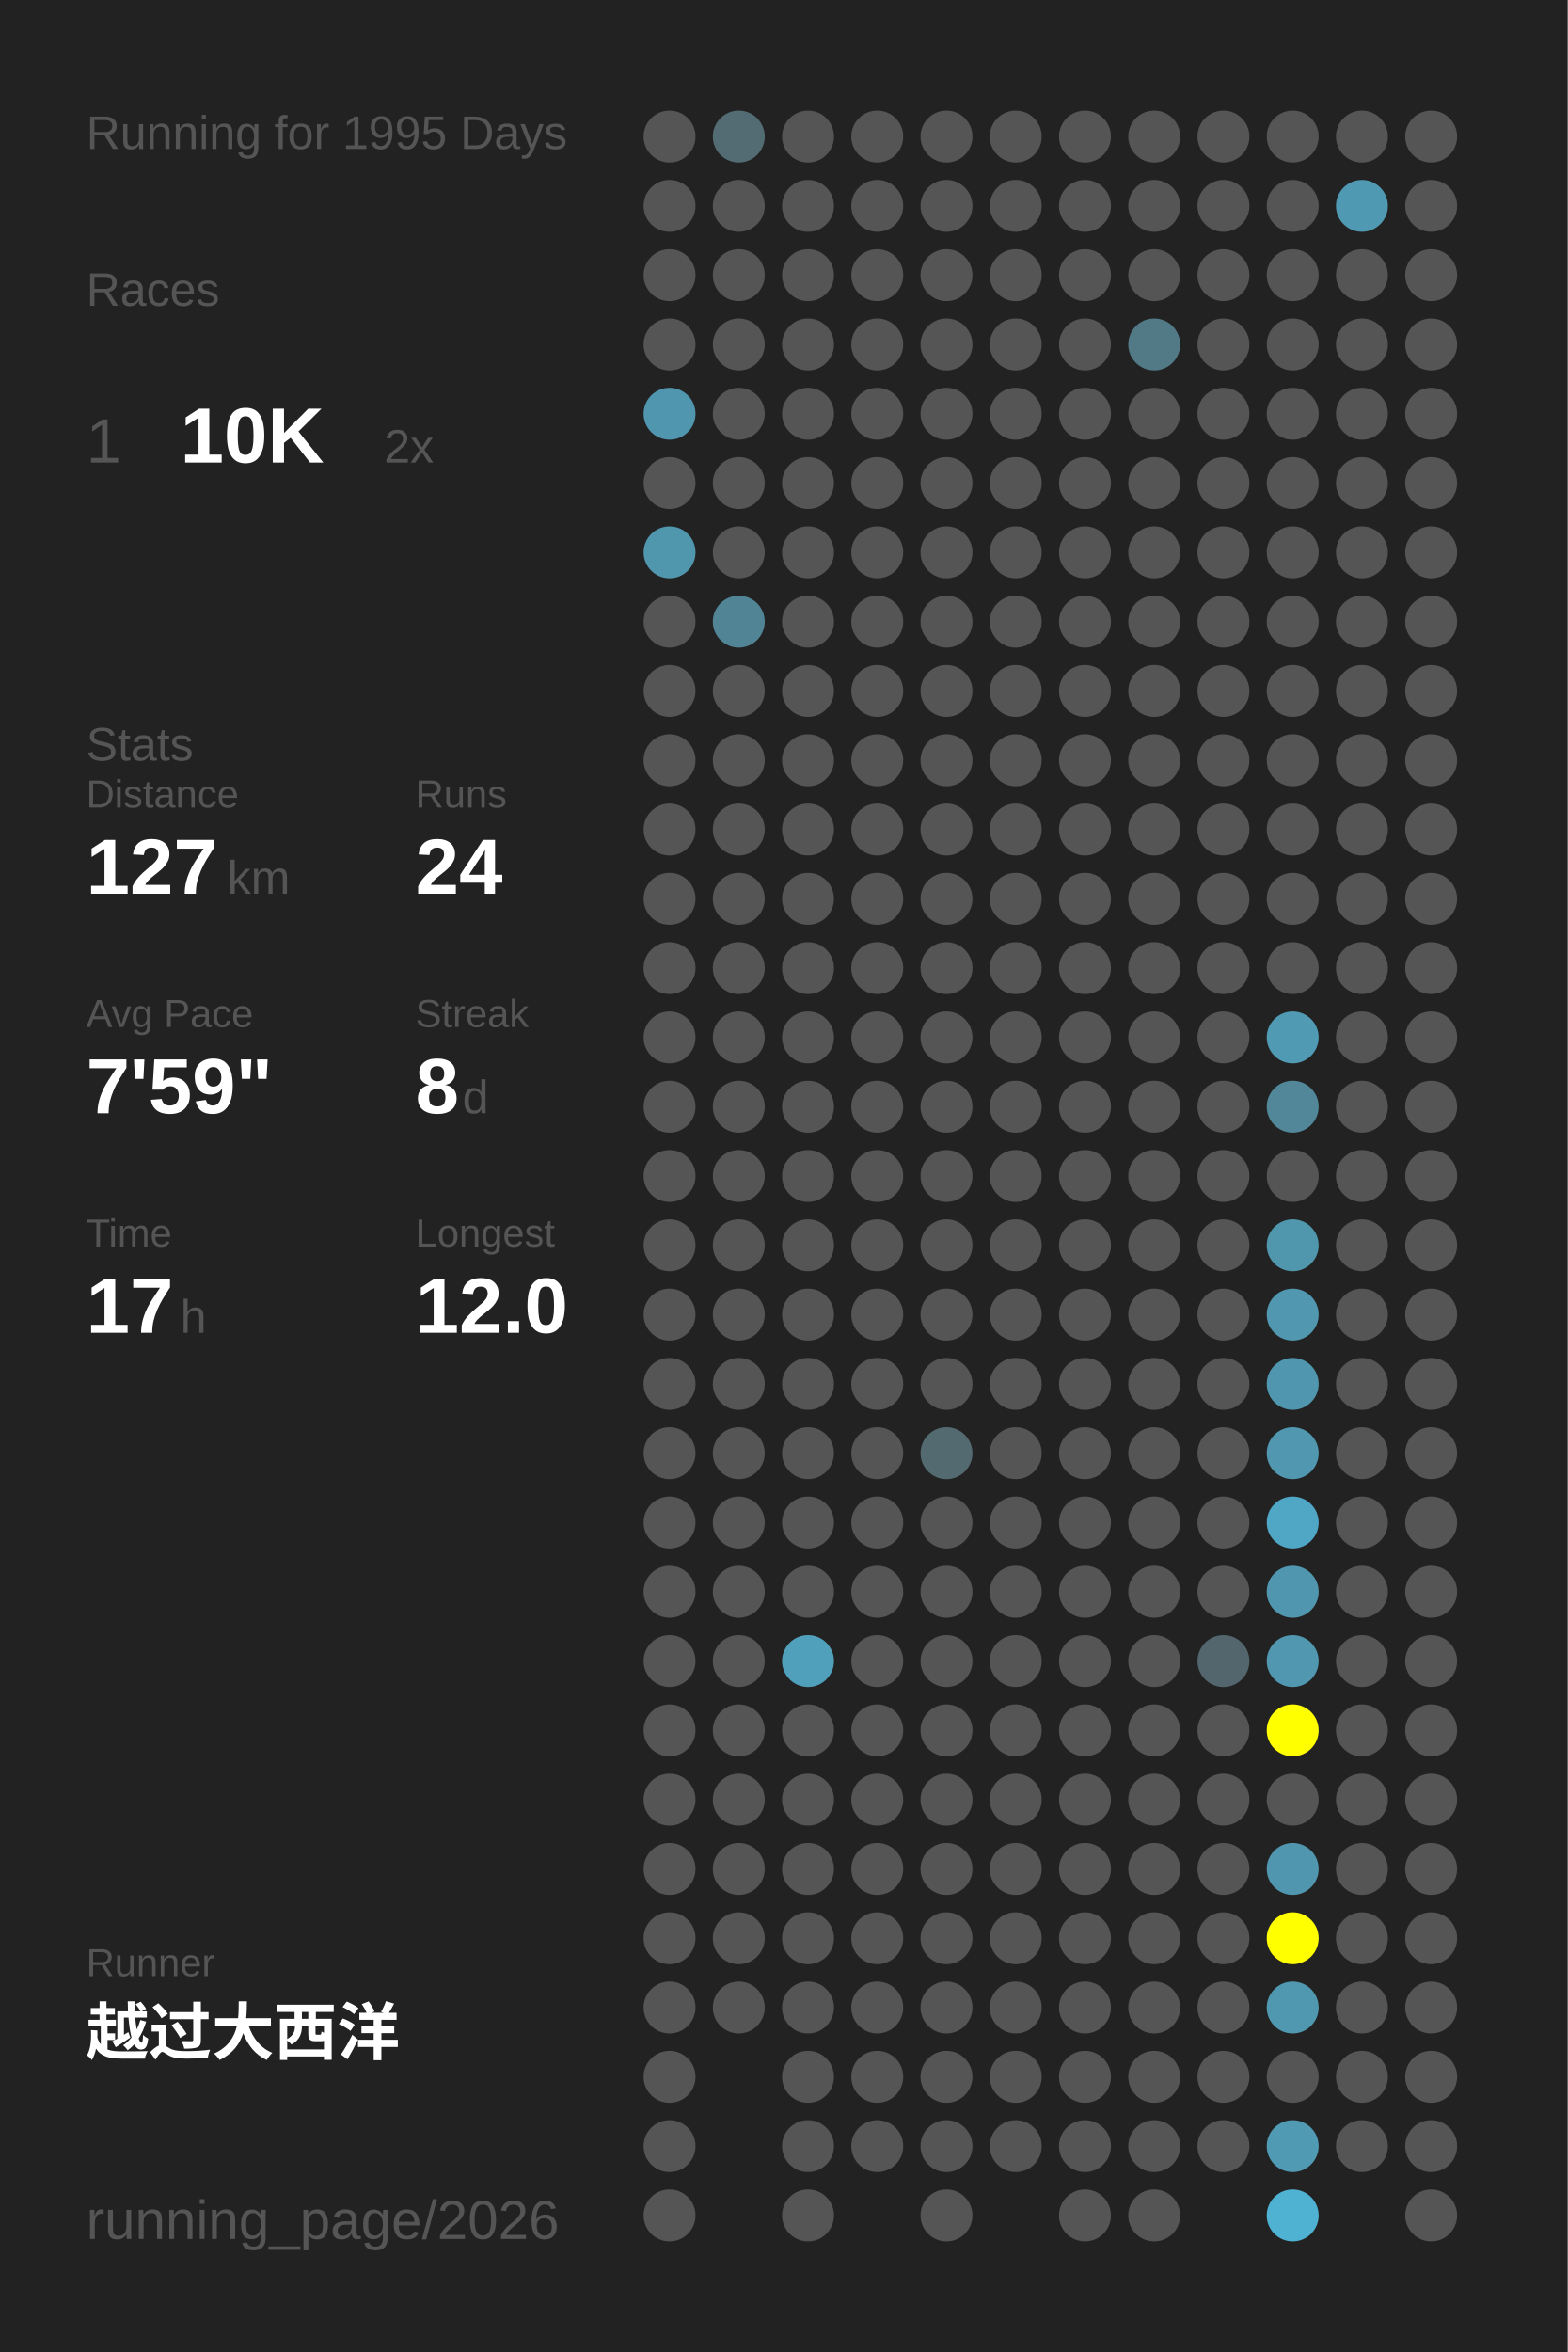
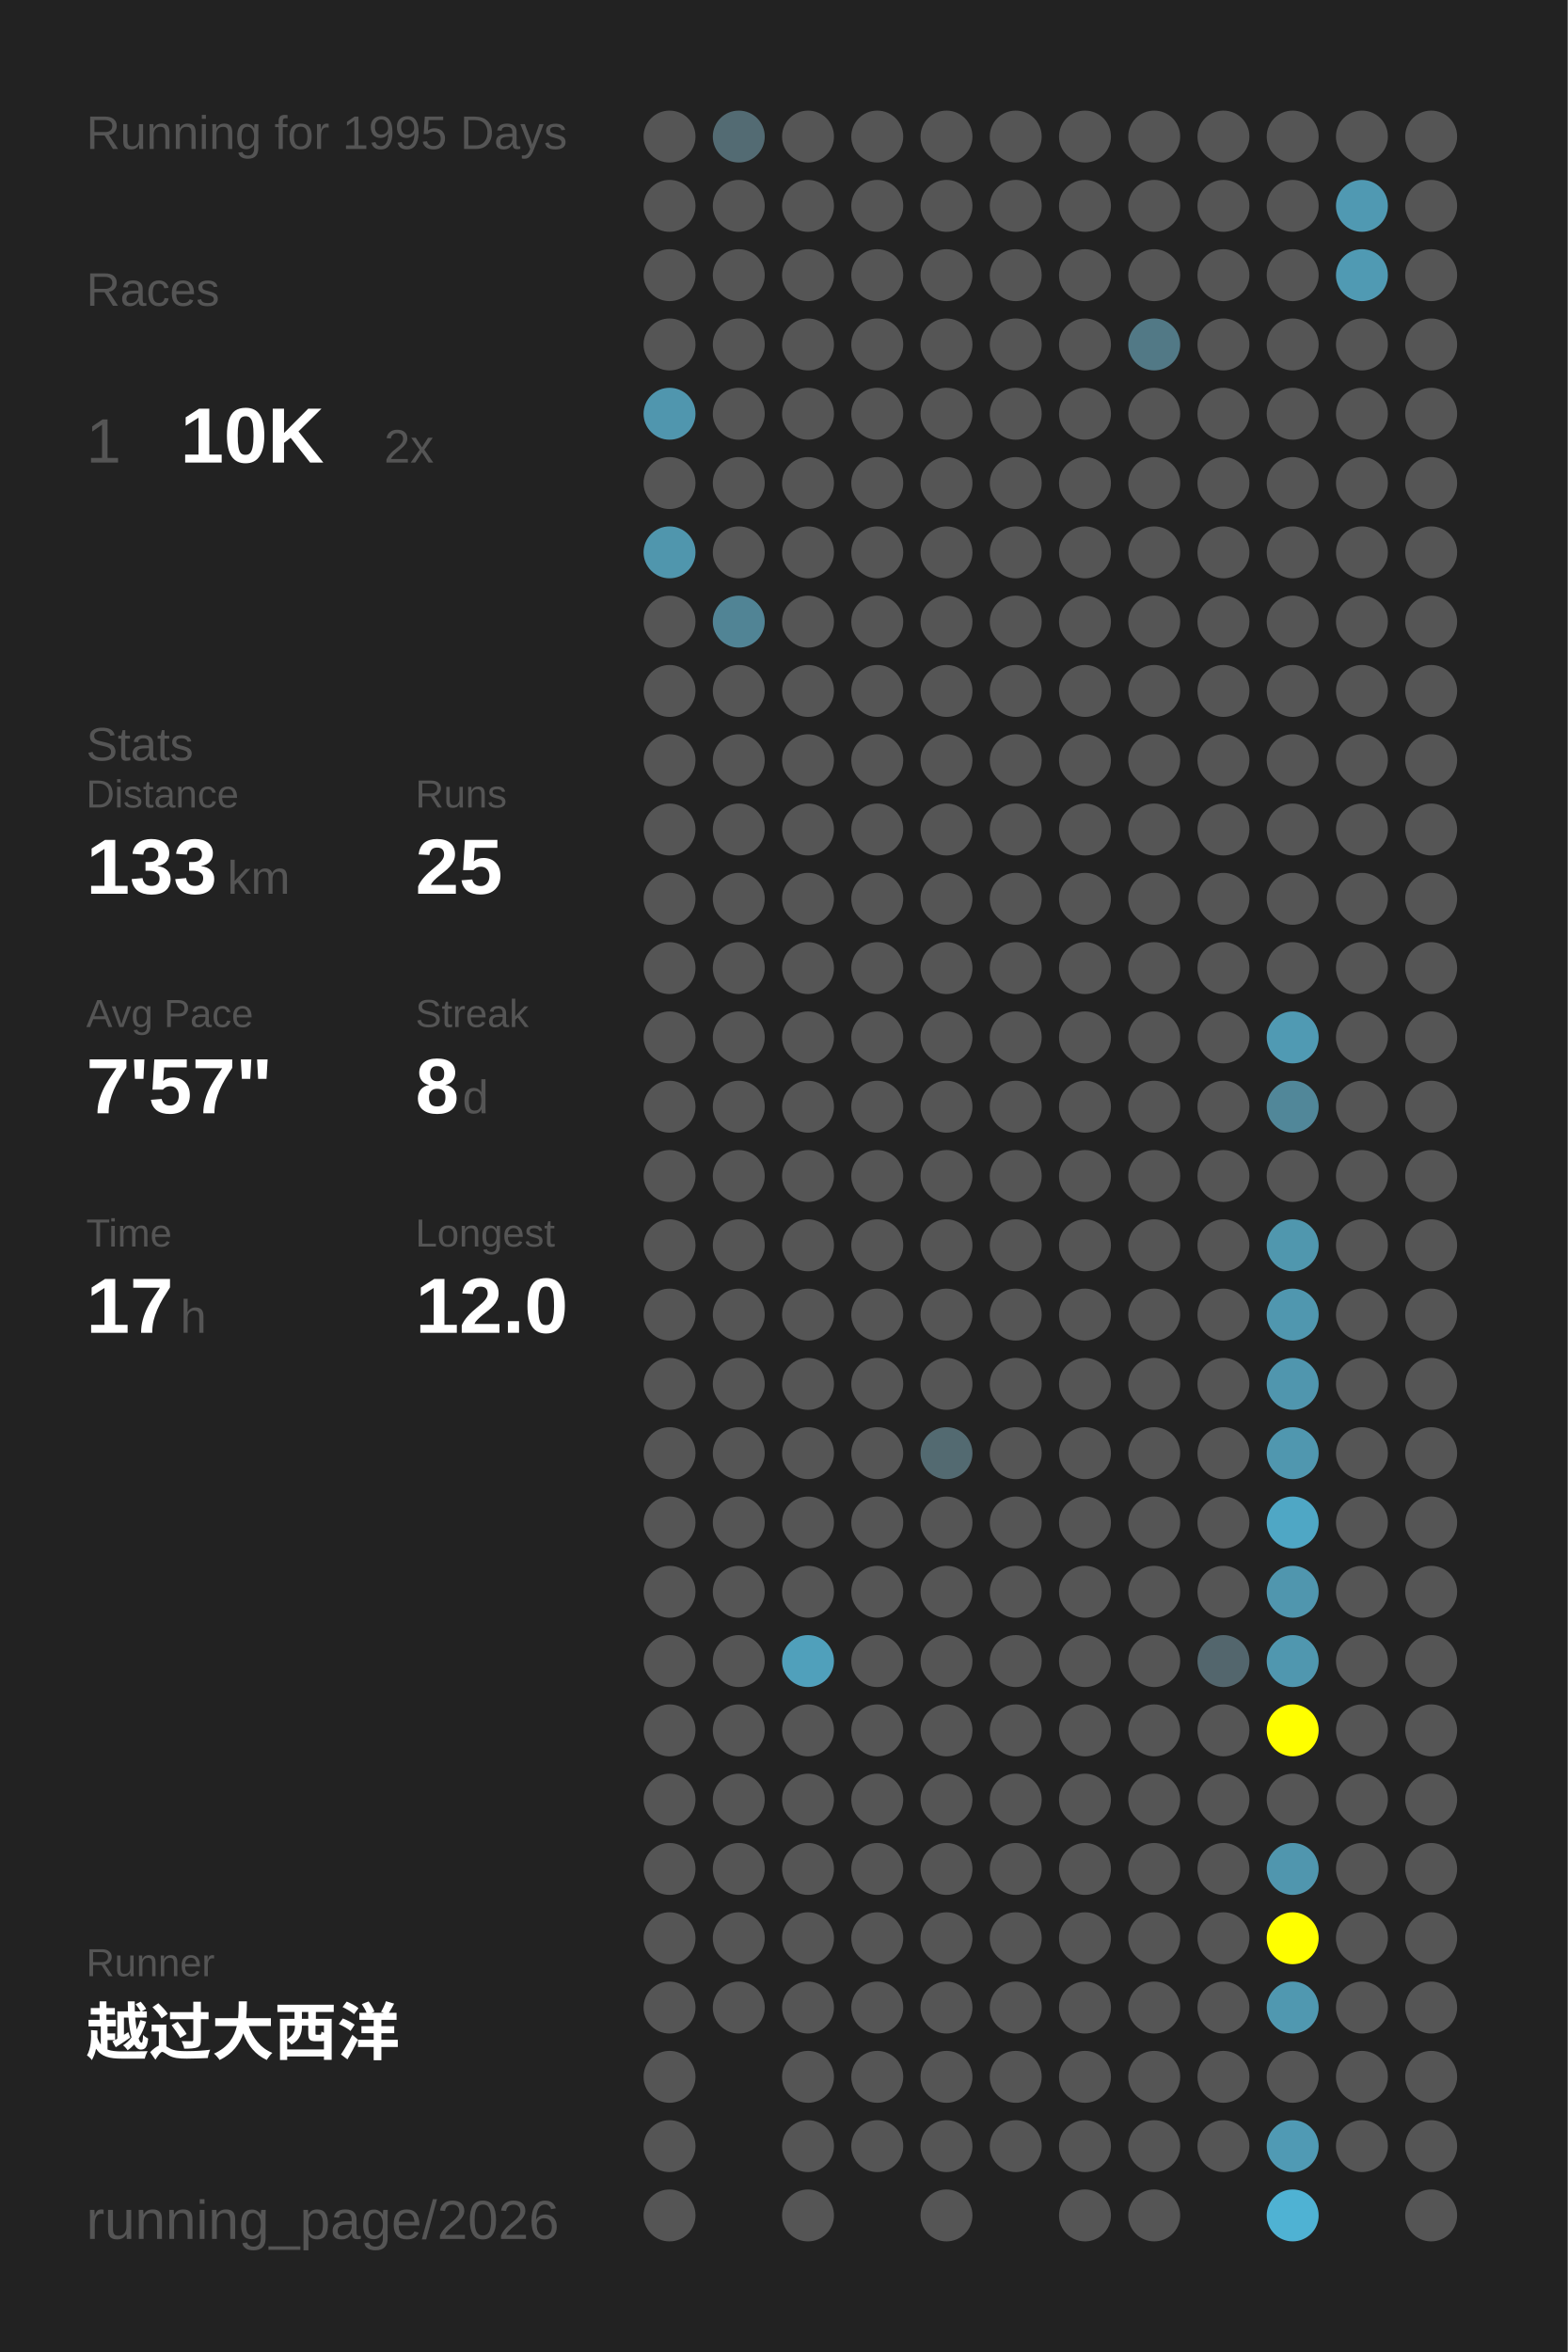
<svg xmlns="http://www.w3.org/2000/svg" baseProfile="full" height="300mm" version="1.1" viewBox="0,0,200,300" width="200mm">
  <defs />
  <rect fill="#222222" height="300" width="200" x="0" y="0" />
  <text fill="#555555" style="font-size:6px; font-family:Arial;" x="11" y="19">Running for 1995 Days</text>
  <text fill="#555555" style="font-size:6px; font-family:Arial;" x="11" y="39">Races</text>
  <text fill="#555555" style="font-size:8px; font-family:Arial;" x="11" y="59">1</text>
  <text fill="#FFFFFF" style="font-size:10px; font-family:Arial; font-weight:bold;" x="23" y="59">10K</text>
  <text fill="#555555" style="font-size:6px; font-family:Arial;" x="49" y="59">2x</text>
  <text fill="#555555" style="font-size:6px; font-family:Arial;" x="11" y="97">Stats</text>
  <text fill="#555555" style="font-size:5px; font-family:Arial;" x="11" y="103">Distance</text>
-   <text fill="#FFFFFF" style="font-size:10px; font-family:Arial; font-weight:bold;" x="11" y="114">127</text>
+   <text fill="#FFFFFF" style="font-size:10px; font-family:Arial; font-weight:bold;" x="11" y="114">133</text>
  <text fill="#555555" style="font-size:6px; font-family:Arial;" x="29" y="114">km</text>
  <text fill="#555555" style="font-size:5px; font-family:Arial;" x="53" y="103">Runs</text>
-   <text fill="#FFFFFF" style="font-size:10px; font-family:Arial; font-weight:bold;" x="53" y="114">24</text>
+   <text fill="#FFFFFF" style="font-size:10px; font-family:Arial; font-weight:bold;" x="53" y="114">25</text>
  <text fill="#555555" style="font-size:5px; font-family:Arial;" x="11" y="131">Avg Pace</text>
-   <text fill="#FFFFFF" style="font-size:10px; font-family:Arial; font-weight:bold;" x="11" y="142">7'59"</text>
+   <text fill="#FFFFFF" style="font-size:10px; font-family:Arial; font-weight:bold;" x="11" y="142">7'57"</text>
  <text fill="#555555" style="font-size:5px; font-family:Arial;" x="53" y="131">Streak</text>
  <text fill="#FFFFFF" style="font-size:10px; font-family:Arial; font-weight:bold;" x="53" y="142">8</text>
  <text fill="#555555" style="font-size:6px; font-family:Arial;" x="59" y="142">d</text>
  <text fill="#555555" style="font-size:5px; font-family:Arial;" x="11" y="159">Time</text>
  <text fill="#FFFFFF" style="font-size:10px; font-family:Arial; font-weight:bold;" x="11" y="170">17</text>
  <text fill="#555555" style="font-size:6px; font-family:Arial;" x="23" y="170">h</text>
  <text fill="#555555" style="font-size:5px; font-family:Arial;" x="53" y="159">Longest</text>
  <text fill="#FFFFFF" style="font-size:10px; font-family:Arial; font-weight:bold;" x="53" y="170">12.0</text>
  <text fill="#555555" style="font-size:5px; font-family:Arial;" x="11" y="252.065">Runner</text>
  <text fill="#FFFFFF" style="font-size:8px; font-family:Arial; font-weight:bold;" x="11" y="262.065">越过大西洋</text>
  <text fill="#555555" style="font-size:7px; font-family:Arial;" x="11" y="285.581">running_page/2026</text>
  <circle cx="85.417" cy="17.419" fill="#555555" r="3.312" />
  <circle cx="85.417" cy="26.258" fill="#555555" r="3.312" />
  <circle cx="85.417" cy="35.097" fill="#555555" r="3.312" />
  <circle cx="85.417" cy="43.935" fill="#555555" r="3.312" />
  <circle cx="85.417" cy="52.774" fill="#5096ae" r="3.312" />
  <circle cx="85.417" cy="61.613" fill="#555555" r="3.312" />
  <circle cx="85.417" cy="70.452" fill="#5096ad" r="3.312" />
  <circle cx="85.417" cy="79.29" fill="#555555" r="3.312" />
  <circle cx="85.417" cy="88.129" fill="#555555" r="3.312" />
  <circle cx="85.417" cy="96.968" fill="#555555" r="3.312" />
  <circle cx="85.417" cy="105.806" fill="#555555" r="3.312" />
  <circle cx="85.417" cy="114.645" fill="#555555" r="3.312" />
  <circle cx="85.417" cy="123.484" fill="#555555" r="3.312" />
  <circle cx="85.417" cy="132.323" fill="#555555" r="3.312" />
  <circle cx="85.417" cy="141.161" fill="#555555" r="3.312" />
  <circle cx="85.417" cy="150" fill="#555555" r="3.312" />
  <circle cx="85.417" cy="158.839" fill="#555555" r="3.312" />
  <circle cx="85.417" cy="167.677" fill="#555555" r="3.312" />
  <circle cx="85.417" cy="176.516" fill="#555555" r="3.312" />
  <circle cx="85.417" cy="185.355" fill="#555555" r="3.312" />
  <circle cx="85.417" cy="194.194" fill="#555555" r="3.312" />
  <circle cx="85.417" cy="203.032" fill="#555555" r="3.312" />
  <circle cx="85.417" cy="211.871" fill="#555555" r="3.312" />
  <circle cx="85.417" cy="220.71" fill="#555555" r="3.312" />
  <circle cx="85.417" cy="229.548" fill="#555555" r="3.312" />
  <circle cx="85.417" cy="238.387" fill="#555555" r="3.312" />
  <circle cx="85.417" cy="247.226" fill="#555555" r="3.312" />
  <circle cx="85.417" cy="256.065" fill="#555555" r="3.312" />
  <circle cx="85.417" cy="264.903" fill="#555555" r="3.312" />
  <circle cx="85.417" cy="273.742" fill="#555555" r="3.312" />
  <circle cx="85.417" cy="282.581" fill="#555555" r="3.312" />
  <circle cx="94.25" cy="17.419" fill="#536b73" r="3.312" />
  <circle cx="94.25" cy="26.258" fill="#555555" r="3.312" />
  <circle cx="94.25" cy="35.097" fill="#555555" r="3.312" />
  <circle cx="94.25" cy="43.935" fill="#555555" r="3.312" />
  <circle cx="94.25" cy="52.774" fill="#555555" r="3.312" />
  <circle cx="94.25" cy="61.613" fill="#555555" r="3.312" />
  <circle cx="94.25" cy="70.452" fill="#555555" r="3.312" />
  <circle cx="94.25" cy="79.29" fill="#518495" r="3.312" />
  <circle cx="94.25" cy="88.129" fill="#555555" r="3.312" />
  <circle cx="94.25" cy="96.968" fill="#555555" r="3.312" />
  <circle cx="94.25" cy="105.806" fill="#555555" r="3.312" />
  <circle cx="94.25" cy="114.645" fill="#555555" r="3.312" />
  <circle cx="94.25" cy="123.484" fill="#555555" r="3.312" />
  <circle cx="94.25" cy="132.323" fill="#555555" r="3.312" />
  <circle cx="94.25" cy="141.161" fill="#555555" r="3.312" />
  <circle cx="94.25" cy="150" fill="#555555" r="3.312" />
  <circle cx="94.25" cy="158.839" fill="#555555" r="3.312" />
  <circle cx="94.25" cy="167.677" fill="#555555" r="3.312" />
  <circle cx="94.25" cy="176.516" fill="#555555" r="3.312" />
  <circle cx="94.25" cy="185.355" fill="#555555" r="3.312" />
  <circle cx="94.25" cy="194.194" fill="#555555" r="3.312" />
  <circle cx="94.25" cy="203.032" fill="#555555" r="3.312" />
  <circle cx="94.25" cy="211.871" fill="#555555" r="3.312" />
  <circle cx="94.25" cy="220.71" fill="#555555" r="3.312" />
  <circle cx="94.25" cy="229.548" fill="#555555" r="3.312" />
  <circle cx="94.25" cy="238.387" fill="#555555" r="3.312" />
  <circle cx="94.25" cy="247.226" fill="#555555" r="3.312" />
  <circle cx="94.25" cy="256.065" fill="#555555" r="3.312" />
  <circle cx="103.083" cy="17.419" fill="#555555" r="3.312" />
  <circle cx="103.083" cy="26.258" fill="#555555" r="3.312" />
  <circle cx="103.083" cy="35.097" fill="#555555" r="3.312" />
  <circle cx="103.083" cy="43.935" fill="#555555" r="3.312" />
  <circle cx="103.083" cy="52.774" fill="#555555" r="3.312" />
  <circle cx="103.083" cy="61.613" fill="#555555" r="3.312" />
  <circle cx="103.083" cy="70.452" fill="#555555" r="3.312" />
  <circle cx="103.083" cy="79.29" fill="#555555" r="3.312" />
  <circle cx="103.083" cy="88.129" fill="#555555" r="3.312" />
  <circle cx="103.083" cy="96.968" fill="#555555" r="3.312" />
  <circle cx="103.083" cy="105.806" fill="#555555" r="3.312" />
  <circle cx="103.083" cy="114.645" fill="#555555" r="3.312" />
  <circle cx="103.083" cy="123.484" fill="#555555" r="3.312" />
  <circle cx="103.083" cy="132.323" fill="#555555" r="3.312" />
  <circle cx="103.083" cy="141.161" fill="#555555" r="3.312" />
  <circle cx="103.083" cy="150" fill="#555555" r="3.312" />
  <circle cx="103.083" cy="158.839" fill="#555555" r="3.312" />
  <circle cx="103.083" cy="167.677" fill="#555555" r="3.312" />
  <circle cx="103.083" cy="176.516" fill="#555555" r="3.312" />
  <circle cx="103.083" cy="185.355" fill="#555555" r="3.312" />
  <circle cx="103.083" cy="194.194" fill="#555555" r="3.312" />
  <circle cx="103.083" cy="203.032" fill="#555555" r="3.312" />
  <circle cx="103.083" cy="211.871" fill="#50a0bb" r="3.312" />
  <circle cx="103.083" cy="220.71" fill="#555555" r="3.312" />
  <circle cx="103.083" cy="229.548" fill="#555555" r="3.312" />
  <circle cx="103.083" cy="238.387" fill="#555555" r="3.312" />
  <circle cx="103.083" cy="247.226" fill="#555555" r="3.312" />
  <circle cx="103.083" cy="256.065" fill="#555555" r="3.312" />
  <circle cx="103.083" cy="264.903" fill="#555555" r="3.312" />
  <circle cx="103.083" cy="273.742" fill="#555555" r="3.312" />
  <circle cx="103.083" cy="282.581" fill="#555555" r="3.312" />
  <circle cx="111.917" cy="17.419" fill="#555555" r="3.312" />
  <circle cx="111.917" cy="26.258" fill="#555555" r="3.312" />
  <circle cx="111.917" cy="35.097" fill="#555555" r="3.312" />
  <circle cx="111.917" cy="43.935" fill="#555555" r="3.312" />
  <circle cx="111.917" cy="52.774" fill="#555555" r="3.312" />
  <circle cx="111.917" cy="61.613" fill="#555555" r="3.312" />
  <circle cx="111.917" cy="70.452" fill="#555555" r="3.312" />
  <circle cx="111.917" cy="79.29" fill="#555555" r="3.312" />
  <circle cx="111.917" cy="88.129" fill="#555555" r="3.312" />
  <circle cx="111.917" cy="96.968" fill="#555555" r="3.312" />
  <circle cx="111.917" cy="105.806" fill="#555555" r="3.312" />
  <circle cx="111.917" cy="114.645" fill="#555555" r="3.312" />
  <circle cx="111.917" cy="123.484" fill="#555555" r="3.312" />
  <circle cx="111.917" cy="132.323" fill="#555555" r="3.312" />
  <circle cx="111.917" cy="141.161" fill="#555555" r="3.312" />
  <circle cx="111.917" cy="150" fill="#555555" r="3.312" />
  <circle cx="111.917" cy="158.839" fill="#555555" r="3.312" />
  <circle cx="111.917" cy="167.677" fill="#555555" r="3.312" />
  <circle cx="111.917" cy="176.516" fill="#555555" r="3.312" />
  <circle cx="111.917" cy="185.355" fill="#555555" r="3.312" />
  <circle cx="111.917" cy="194.194" fill="#555555" r="3.312" />
  <circle cx="111.917" cy="203.032" fill="#555555" r="3.312" />
  <circle cx="111.917" cy="211.871" fill="#555555" r="3.312" />
  <circle cx="111.917" cy="220.71" fill="#555555" r="3.312" />
  <circle cx="111.917" cy="229.548" fill="#555555" r="3.312" />
  <circle cx="111.917" cy="238.387" fill="#555555" r="3.312" />
  <circle cx="111.917" cy="247.226" fill="#555555" r="3.312" />
  <circle cx="111.917" cy="256.065" fill="#555555" r="3.312" />
  <circle cx="111.917" cy="264.903" fill="#555555" r="3.312" />
  <circle cx="111.917" cy="273.742" fill="#555555" r="3.312" />
  <circle cx="120.75" cy="17.419" fill="#555555" r="3.312" />
  <circle cx="120.75" cy="26.258" fill="#555555" r="3.312" />
  <circle cx="120.75" cy="35.097" fill="#555555" r="3.312" />
  <circle cx="120.75" cy="43.935" fill="#555555" r="3.312" />
  <circle cx="120.75" cy="52.774" fill="#555555" r="3.312" />
  <circle cx="120.75" cy="61.613" fill="#555555" r="3.312" />
  <circle cx="120.75" cy="70.452" fill="#555555" r="3.312" />
  <circle cx="120.75" cy="79.29" fill="#555555" r="3.312" />
  <circle cx="120.75" cy="88.129" fill="#555555" r="3.312" />
  <circle cx="120.75" cy="96.968" fill="#555555" r="3.312" />
  <circle cx="120.75" cy="105.806" fill="#555555" r="3.312" />
  <circle cx="120.75" cy="114.645" fill="#555555" r="3.312" />
  <circle cx="120.75" cy="123.484" fill="#555555" r="3.312" />
  <circle cx="120.75" cy="132.323" fill="#555555" r="3.312" />
  <circle cx="120.75" cy="141.161" fill="#555555" r="3.312" />
  <circle cx="120.75" cy="150" fill="#555555" r="3.312" />
  <circle cx="120.75" cy="158.839" fill="#555555" r="3.312" />
  <circle cx="120.75" cy="167.677" fill="#555555" r="3.312" />
  <circle cx="120.75" cy="176.516" fill="#555555" r="3.312" />
  <circle cx="120.75" cy="185.355" fill="#536a71" r="3.312" />
  <circle cx="120.75" cy="194.194" fill="#555555" r="3.312" />
  <circle cx="120.75" cy="203.032" fill="#555555" r="3.312" />
  <circle cx="120.75" cy="211.871" fill="#555555" r="3.312" />
  <circle cx="120.75" cy="220.71" fill="#555555" r="3.312" />
  <circle cx="120.75" cy="229.548" fill="#555555" r="3.312" />
  <circle cx="120.75" cy="238.387" fill="#555555" r="3.312" />
  <circle cx="120.75" cy="247.226" fill="#555555" r="3.312" />
  <circle cx="120.75" cy="256.065" fill="#555555" r="3.312" />
  <circle cx="120.75" cy="264.903" fill="#555555" r="3.312" />
  <circle cx="120.75" cy="273.742" fill="#555555" r="3.312" />
  <circle cx="120.75" cy="282.581" fill="#555555" r="3.312" />
  <circle cx="129.583" cy="17.419" fill="#555555" r="3.312" />
  <circle cx="129.583" cy="26.258" fill="#555555" r="3.312" />
  <circle cx="129.583" cy="35.097" fill="#555555" r="3.312" />
  <circle cx="129.583" cy="43.935" fill="#555555" r="3.312" />
  <circle cx="129.583" cy="52.774" fill="#555555" r="3.312" />
  <circle cx="129.583" cy="61.613" fill="#555555" r="3.312" />
  <circle cx="129.583" cy="70.452" fill="#555555" r="3.312" />
  <circle cx="129.583" cy="79.29" fill="#555555" r="3.312" />
  <circle cx="129.583" cy="88.129" fill="#555555" r="3.312" />
  <circle cx="129.583" cy="96.968" fill="#555555" r="3.312" />
  <circle cx="129.583" cy="105.806" fill="#555555" r="3.312" />
  <circle cx="129.583" cy="114.645" fill="#555555" r="3.312" />
  <circle cx="129.583" cy="123.484" fill="#555555" r="3.312" />
  <circle cx="129.583" cy="132.323" fill="#555555" r="3.312" />
  <circle cx="129.583" cy="141.161" fill="#555555" r="3.312" />
  <circle cx="129.583" cy="150" fill="#555555" r="3.312" />
  <circle cx="129.583" cy="158.839" fill="#555555" r="3.312" />
  <circle cx="129.583" cy="167.677" fill="#555555" r="3.312" />
  <circle cx="129.583" cy="176.516" fill="#555555" r="3.312" />
  <circle cx="129.583" cy="185.355" fill="#555555" r="3.312" />
  <circle cx="129.583" cy="194.194" fill="#555555" r="3.312" />
  <circle cx="129.583" cy="203.032" fill="#555555" r="3.312" />
  <circle cx="129.583" cy="211.871" fill="#555555" r="3.312" />
  <circle cx="129.583" cy="220.71" fill="#555555" r="3.312" />
  <circle cx="129.583" cy="229.548" fill="#555555" r="3.312" />
  <circle cx="129.583" cy="238.387" fill="#555555" r="3.312" />
  <circle cx="129.583" cy="247.226" fill="#555555" r="3.312" />
  <circle cx="129.583" cy="256.065" fill="#555555" r="3.312" />
  <circle cx="129.583" cy="264.903" fill="#555555" r="3.312" />
  <circle cx="129.583" cy="273.742" fill="#555555" r="3.312" />
  <circle cx="138.417" cy="17.419" fill="#555555" r="3.312" />
  <circle cx="138.417" cy="26.258" fill="#555555" r="3.312" />
  <circle cx="138.417" cy="35.097" fill="#555555" r="3.312" />
  <circle cx="138.417" cy="43.935" fill="#555555" r="3.312" />
  <circle cx="138.417" cy="52.774" fill="#555555" r="3.312" />
  <circle cx="138.417" cy="61.613" fill="#555555" r="3.312" />
  <circle cx="138.417" cy="70.452" fill="#555555" r="3.312" />
  <circle cx="138.417" cy="79.29" fill="#555555" r="3.312" />
  <circle cx="138.417" cy="88.129" fill="#555555" r="3.312" />
  <circle cx="138.417" cy="96.968" fill="#555555" r="3.312" />
  <circle cx="138.417" cy="105.806" fill="#555555" r="3.312" />
  <circle cx="138.417" cy="114.645" fill="#555555" r="3.312" />
  <circle cx="138.417" cy="123.484" fill="#555555" r="3.312" />
  <circle cx="138.417" cy="132.323" fill="#555555" r="3.312" />
  <circle cx="138.417" cy="141.161" fill="#555555" r="3.312" />
  <circle cx="138.417" cy="150" fill="#555555" r="3.312" />
  <circle cx="138.417" cy="158.839" fill="#555555" r="3.312" />
  <circle cx="138.417" cy="167.677" fill="#555555" r="3.312" />
  <circle cx="138.417" cy="176.516" fill="#555555" r="3.312" />
  <circle cx="138.417" cy="185.355" fill="#555555" r="3.312" />
  <circle cx="138.417" cy="194.194" fill="#555555" r="3.312" />
  <circle cx="138.417" cy="203.032" fill="#555555" r="3.312" />
  <circle cx="138.417" cy="211.871" fill="#555555" r="3.312" />
  <circle cx="138.417" cy="220.71" fill="#555555" r="3.312" />
  <circle cx="138.417" cy="229.548" fill="#555555" r="3.312" />
  <circle cx="138.417" cy="238.387" fill="#555555" r="3.312" />
  <circle cx="138.417" cy="247.226" fill="#555555" r="3.312" />
  <circle cx="138.417" cy="256.065" fill="#555555" r="3.312" />
  <circle cx="138.417" cy="264.903" fill="#555555" r="3.312" />
  <circle cx="138.417" cy="273.742" fill="#555555" r="3.312" />
  <circle cx="138.417" cy="282.581" fill="#555555" r="3.312" />
  <circle cx="147.25" cy="17.419" fill="#555555" r="3.312" />
  <circle cx="147.25" cy="26.258" fill="#555555" r="3.312" />
  <circle cx="147.25" cy="35.097" fill="#555555" r="3.312" />
  <circle cx="147.25" cy="43.935" fill="#527986" r="3.312" />
  <circle cx="147.25" cy="52.774" fill="#555555" r="3.312" />
  <circle cx="147.25" cy="61.613" fill="#555555" r="3.312" />
  <circle cx="147.25" cy="70.452" fill="#555555" r="3.312" />
  <circle cx="147.25" cy="79.29" fill="#555555" r="3.312" />
  <circle cx="147.25" cy="88.129" fill="#555555" r="3.312" />
  <circle cx="147.25" cy="96.968" fill="#555555" r="3.312" />
  <circle cx="147.25" cy="105.806" fill="#555555" r="3.312" />
  <circle cx="147.25" cy="114.645" fill="#555555" r="3.312" />
  <circle cx="147.25" cy="123.484" fill="#555555" r="3.312" />
  <circle cx="147.25" cy="132.323" fill="#555555" r="3.312" />
  <circle cx="147.25" cy="141.161" fill="#555555" r="3.312" />
  <circle cx="147.25" cy="150" fill="#555555" r="3.312" />
  <circle cx="147.25" cy="158.839" fill="#555555" r="3.312" />
  <circle cx="147.25" cy="167.677" fill="#555555" r="3.312" />
  <circle cx="147.25" cy="176.516" fill="#555555" r="3.312" />
  <circle cx="147.25" cy="185.355" fill="#555555" r="3.312" />
  <circle cx="147.25" cy="194.194" fill="#555555" r="3.312" />
  <circle cx="147.25" cy="203.032" fill="#555555" r="3.312" />
  <circle cx="147.25" cy="211.871" fill="#555555" r="3.312" />
  <circle cx="147.25" cy="220.71" fill="#555555" r="3.312" />
  <circle cx="147.25" cy="229.548" fill="#555555" r="3.312" />
  <circle cx="147.25" cy="238.387" fill="#555555" r="3.312" />
  <circle cx="147.25" cy="247.226" fill="#555555" r="3.312" />
  <circle cx="147.25" cy="256.065" fill="#555555" r="3.312" />
  <circle cx="147.25" cy="264.903" fill="#555555" r="3.312" />
  <circle cx="147.25" cy="273.742" fill="#555555" r="3.312" />
  <circle cx="147.25" cy="282.581" fill="#555555" r="3.312" />
  <circle cx="156.083" cy="17.419" fill="#555555" r="3.312" />
  <circle cx="156.083" cy="26.258" fill="#555555" r="3.312" />
  <circle cx="156.083" cy="35.097" fill="#555555" r="3.312" />
  <circle cx="156.083" cy="43.935" fill="#555555" r="3.312" />
  <circle cx="156.083" cy="52.774" fill="#555555" r="3.312" />
  <circle cx="156.083" cy="61.613" fill="#555555" r="3.312" />
  <circle cx="156.083" cy="70.452" fill="#555555" r="3.312" />
  <circle cx="156.083" cy="79.29" fill="#555555" r="3.312" />
  <circle cx="156.083" cy="88.129" fill="#555555" r="3.312" />
  <circle cx="156.083" cy="96.968" fill="#555555" r="3.312" />
  <circle cx="156.083" cy="105.806" fill="#555555" r="3.312" />
  <circle cx="156.083" cy="114.645" fill="#555555" r="3.312" />
  <circle cx="156.083" cy="123.484" fill="#555555" r="3.312" />
  <circle cx="156.083" cy="132.323" fill="#555555" r="3.312" />
  <circle cx="156.083" cy="141.161" fill="#555555" r="3.312" />
  <circle cx="156.083" cy="150" fill="#555555" r="3.312" />
  <circle cx="156.083" cy="158.839" fill="#555555" r="3.312" />
  <circle cx="156.083" cy="167.677" fill="#555555" r="3.312" />
  <circle cx="156.083" cy="176.516" fill="#555555" r="3.312" />
  <circle cx="156.083" cy="185.355" fill="#555555" r="3.312" />
  <circle cx="156.083" cy="194.194" fill="#555555" r="3.312" />
  <circle cx="156.083" cy="203.032" fill="#555555" r="3.312" />
  <circle cx="156.083" cy="211.871" fill="#53666d" r="3.312" />
  <circle cx="156.083" cy="220.71" fill="#555555" r="3.312" />
  <circle cx="156.083" cy="229.548" fill="#555555" r="3.312" />
  <circle cx="156.083" cy="238.387" fill="#555555" r="3.312" />
  <circle cx="156.083" cy="247.226" fill="#555555" r="3.312" />
  <circle cx="156.083" cy="256.065" fill="#555555" r="3.312" />
  <circle cx="156.083" cy="264.903" fill="#555555" r="3.312" />
  <circle cx="156.083" cy="273.742" fill="#555555" r="3.312" />
  <circle cx="164.917" cy="17.419" fill="#555555" r="3.312" />
  <circle cx="164.917" cy="26.258" fill="#555555" r="3.312" />
  <circle cx="164.917" cy="35.097" fill="#555555" r="3.312" />
  <circle cx="164.917" cy="43.935" fill="#555555" r="3.312" />
  <circle cx="164.917" cy="52.774" fill="#555555" r="3.312" />
  <circle cx="164.917" cy="61.613" fill="#555555" r="3.312" />
  <circle cx="164.917" cy="70.452" fill="#555555" r="3.312" />
  <circle cx="164.917" cy="79.29" fill="#555555" r="3.312" />
  <circle cx="164.917" cy="88.129" fill="#555555" r="3.312" />
  <circle cx="164.917" cy="96.968" fill="#555555" r="3.312" />
  <circle cx="164.917" cy="105.806" fill="#555555" r="3.312" />
  <circle cx="164.917" cy="114.645" fill="#555555" r="3.312" />
  <circle cx="164.917" cy="123.484" fill="#555555" r="3.312" />
  <circle cx="164.917" cy="132.323" fill="#509ab3" r="3.312" />
  <circle cx="164.917" cy="141.161" fill="#518799" r="3.312" />
  <circle cx="164.917" cy="150" fill="#555555" r="3.312" />
  <circle cx="164.917" cy="158.839" fill="#5097ae" r="3.312" />
  <circle cx="164.917" cy="167.677" fill="#5097af" r="3.312" />
  <circle cx="164.917" cy="176.516" fill="#5096ae" r="3.312" />
  <circle cx="164.917" cy="185.355" fill="#5097af" r="3.312" />
  <circle cx="164.917" cy="194.194" fill="#4fa7c5" r="3.312" />
  <circle cx="164.917" cy="203.032" fill="#5096ae" r="3.312" />
  <circle cx="164.917" cy="211.871" fill="#5097af" r="3.312" />
  <circle cx="164.917" cy="220.71" fill="#FFFF00" r="3.312" />
  <circle cx="164.917" cy="229.548" fill="#555555" r="3.312" />
  <circle cx="164.917" cy="238.387" fill="#5096ae" r="3.312" />
  <circle cx="164.917" cy="247.226" fill="#FFFF00" r="3.312" />
  <circle cx="164.917" cy="256.065" fill="#5098b0" r="3.312" />
  <circle cx="164.917" cy="264.903" fill="#555555" r="3.312" />
  <circle cx="164.917" cy="273.742" fill="#509ab4" r="3.312" />
  <circle cx="164.917" cy="282.581" fill="#4fb2d3" r="3.312" />
  <circle cx="173.75" cy="17.419" fill="#555555" r="3.312" />
  <circle cx="173.75" cy="26.258" fill="#5099b2" r="3.312" />
-   <circle cx="173.75" cy="35.097" fill="#555555" r="3.312" />
+   <circle cx="173.75" cy="35.097" fill="#509ab3" r="3.312" />
  <circle cx="173.75" cy="43.935" fill="#555555" r="3.312" />
  <circle cx="173.75" cy="52.774" fill="#555555" r="3.312" />
  <circle cx="173.75" cy="61.613" fill="#555555" r="3.312" />
  <circle cx="173.75" cy="70.452" fill="#555555" r="3.312" />
  <circle cx="173.75" cy="79.29" fill="#555555" r="3.312" />
  <circle cx="173.75" cy="88.129" fill="#555555" r="3.312" />
  <circle cx="173.75" cy="96.968" fill="#555555" r="3.312" />
  <circle cx="173.75" cy="105.806" fill="#555555" r="3.312" />
  <circle cx="173.75" cy="114.645" fill="#555555" r="3.312" />
  <circle cx="173.75" cy="123.484" fill="#555555" r="3.312" />
  <circle cx="173.75" cy="132.323" fill="#555555" r="3.312" />
  <circle cx="173.75" cy="141.161" fill="#555555" r="3.312" />
  <circle cx="173.75" cy="150" fill="#555555" r="3.312" />
  <circle cx="173.75" cy="158.839" fill="#555555" r="3.312" />
  <circle cx="173.75" cy="167.677" fill="#555555" r="3.312" />
  <circle cx="173.75" cy="176.516" fill="#555555" r="3.312" />
  <circle cx="173.75" cy="185.355" fill="#555555" r="3.312" />
  <circle cx="173.75" cy="194.194" fill="#555555" r="3.312" />
  <circle cx="173.75" cy="203.032" fill="#555555" r="3.312" />
  <circle cx="173.75" cy="211.871" fill="#555555" r="3.312" />
  <circle cx="173.75" cy="220.71" fill="#555555" r="3.312" />
  <circle cx="173.75" cy="229.548" fill="#555555" r="3.312" />
  <circle cx="173.75" cy="238.387" fill="#555555" r="3.312" />
  <circle cx="173.75" cy="247.226" fill="#555555" r="3.312" />
  <circle cx="173.75" cy="256.065" fill="#555555" r="3.312" />
  <circle cx="173.75" cy="264.903" fill="#555555" r="3.312" />
  <circle cx="173.75" cy="273.742" fill="#555555" r="3.312" />
  <circle cx="182.583" cy="17.419" fill="#555555" r="3.312" />
  <circle cx="182.583" cy="26.258" fill="#555555" r="3.312" />
  <circle cx="182.583" cy="35.097" fill="#555555" r="3.312" />
  <circle cx="182.583" cy="43.935" fill="#555555" r="3.312" />
  <circle cx="182.583" cy="52.774" fill="#555555" r="3.312" />
  <circle cx="182.583" cy="61.613" fill="#555555" r="3.312" />
  <circle cx="182.583" cy="70.452" fill="#555555" r="3.312" />
  <circle cx="182.583" cy="79.29" fill="#555555" r="3.312" />
  <circle cx="182.583" cy="88.129" fill="#555555" r="3.312" />
  <circle cx="182.583" cy="96.968" fill="#555555" r="3.312" />
  <circle cx="182.583" cy="105.806" fill="#555555" r="3.312" />
  <circle cx="182.583" cy="114.645" fill="#555555" r="3.312" />
  <circle cx="182.583" cy="123.484" fill="#555555" r="3.312" />
  <circle cx="182.583" cy="132.323" fill="#555555" r="3.312" />
  <circle cx="182.583" cy="141.161" fill="#555555" r="3.312" />
  <circle cx="182.583" cy="150" fill="#555555" r="3.312" />
  <circle cx="182.583" cy="158.839" fill="#555555" r="3.312" />
  <circle cx="182.583" cy="167.677" fill="#555555" r="3.312" />
  <circle cx="182.583" cy="176.516" fill="#555555" r="3.312" />
  <circle cx="182.583" cy="185.355" fill="#555555" r="3.312" />
  <circle cx="182.583" cy="194.194" fill="#555555" r="3.312" />
  <circle cx="182.583" cy="203.032" fill="#555555" r="3.312" />
  <circle cx="182.583" cy="211.871" fill="#555555" r="3.312" />
  <circle cx="182.583" cy="220.71" fill="#555555" r="3.312" />
  <circle cx="182.583" cy="229.548" fill="#555555" r="3.312" />
  <circle cx="182.583" cy="238.387" fill="#555555" r="3.312" />
  <circle cx="182.583" cy="247.226" fill="#555555" r="3.312" />
  <circle cx="182.583" cy="256.065" fill="#555555" r="3.312" />
  <circle cx="182.583" cy="264.903" fill="#555555" r="3.312" />
  <circle cx="182.583" cy="273.742" fill="#555555" r="3.312" />
  <circle cx="182.583" cy="282.581" fill="#555555" r="3.312" />
</svg>
